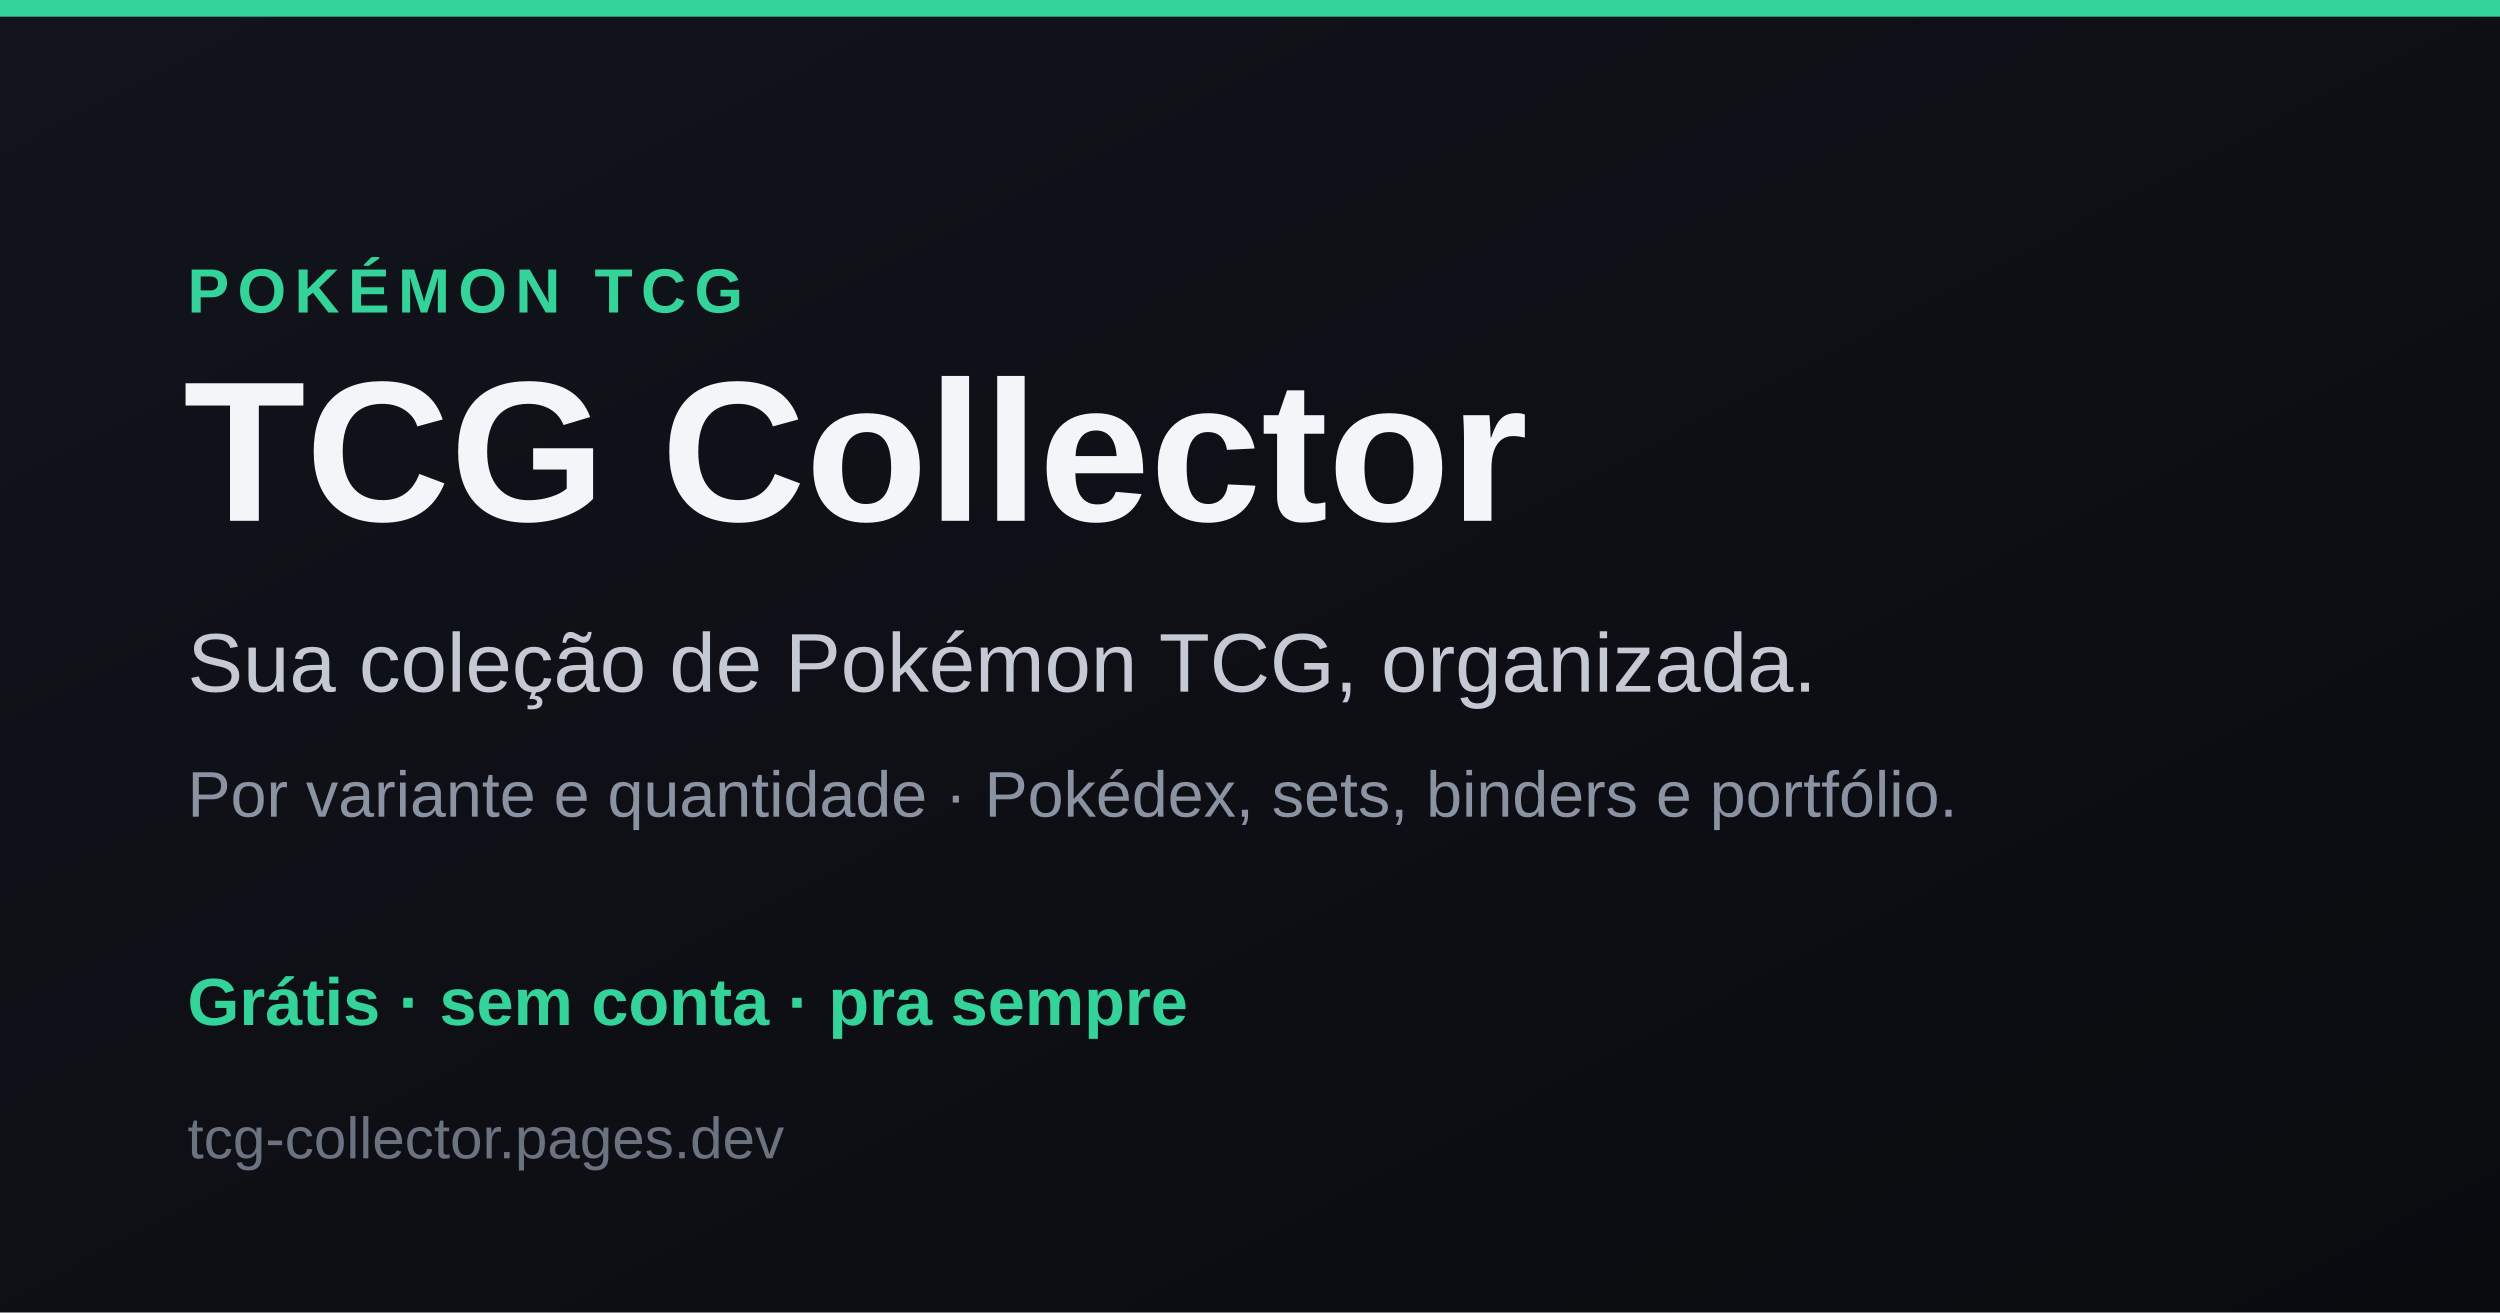
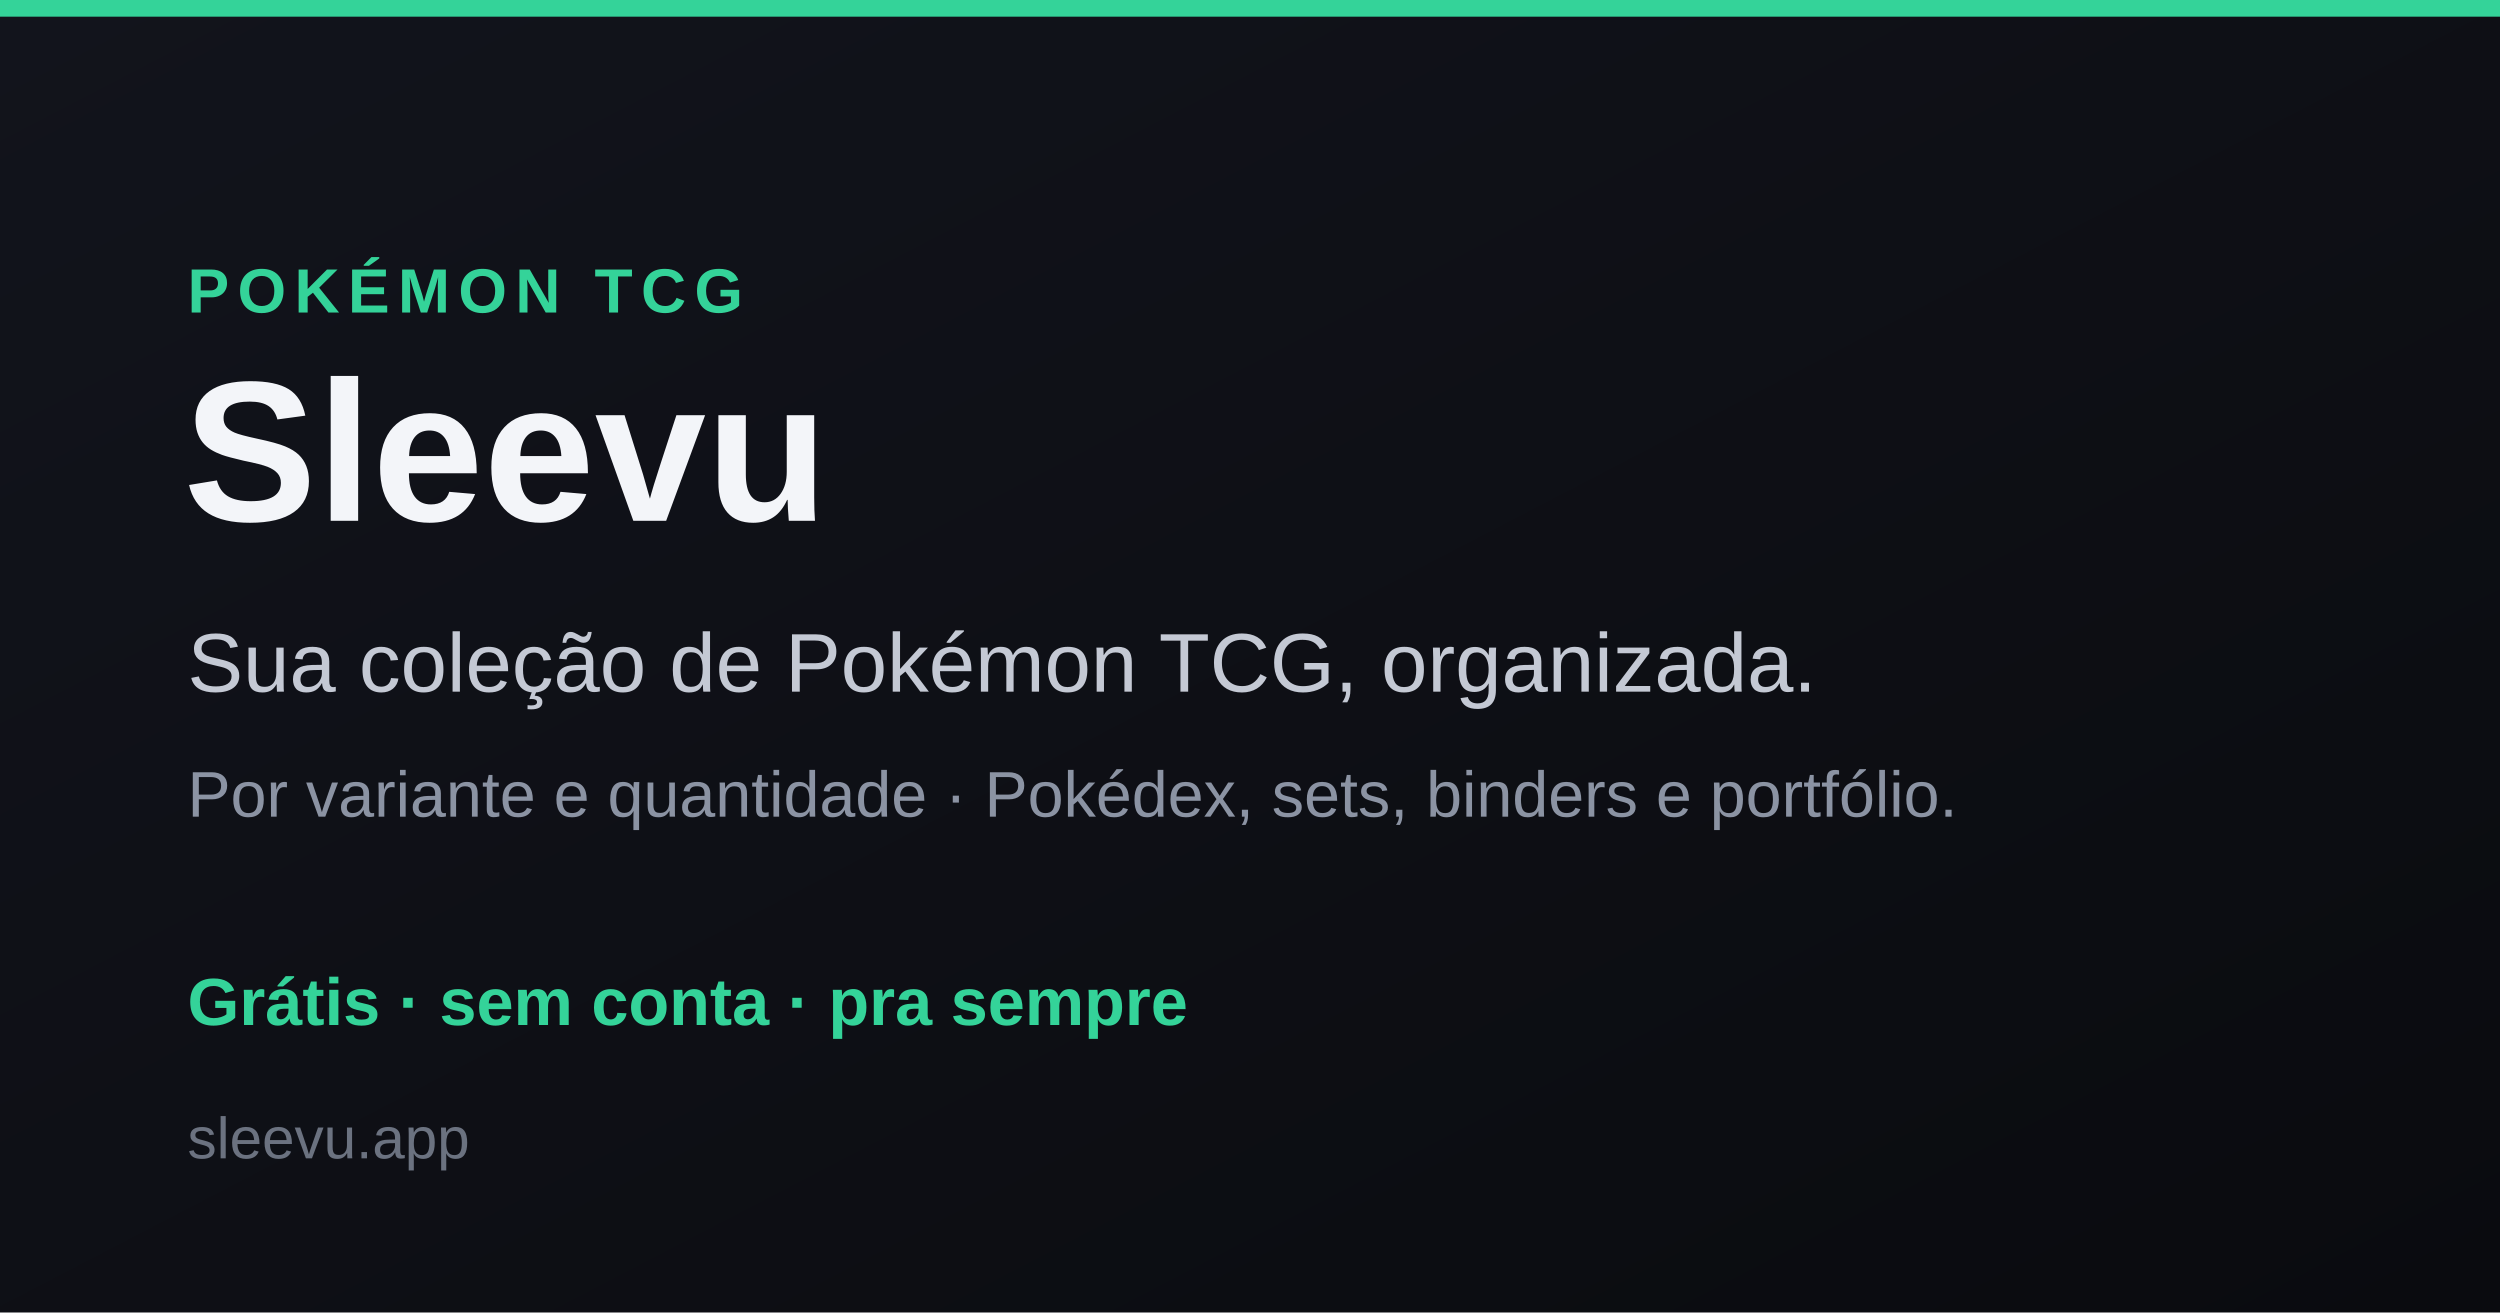
<svg xmlns="http://www.w3.org/2000/svg" width="1200" height="630" viewBox="0 0 1200 630" font-family="'Segoe UI', system-ui, -apple-system, Arial, sans-serif">
  <defs>
    <linearGradient id="bg" x1="0" y1="0" x2="1" y2="1">
      <stop offset="0" stop-color="#12141c" />
      <stop offset="1" stop-color="#0a0b0f" />
    </linearGradient>
  </defs>
  <rect width="1200" height="630" fill="url(#bg)" />
  <rect width="1200" height="8" fill="#34d399" />
  <text x="90" y="150" fill="#34d399" font-size="30" font-weight="700" letter-spacing="4">POKÉMON TCG</text>
-   <text x="88" y="250" fill="#f3f5f9" font-size="96" font-weight="800">TCG Collector</text>
+   <text x="88" y="250" fill="#f3f5f9" font-size="96" font-weight="800">Sleevu</text>
  <text x="90" y="332" fill="#c4c9d4" font-size="40">Sua coleção de Pokémon TCG, organizada.</text>
  <text x="90" y="392" fill="#8b93a3" font-size="31">Por variante e quantidade · Pokédex, sets, binders e portfólio.</text>
  <text x="90" y="492" fill="#34d399" font-size="32" font-weight="700">Grátis · sem conta · pra sempre</text>
-   <text x="90" y="556" fill="#6b7280" font-size="28">tcg-collector.pages.dev</text>
+   <text x="90" y="556" fill="#6b7280" font-size="28">sleevu.app</text>
</svg>
